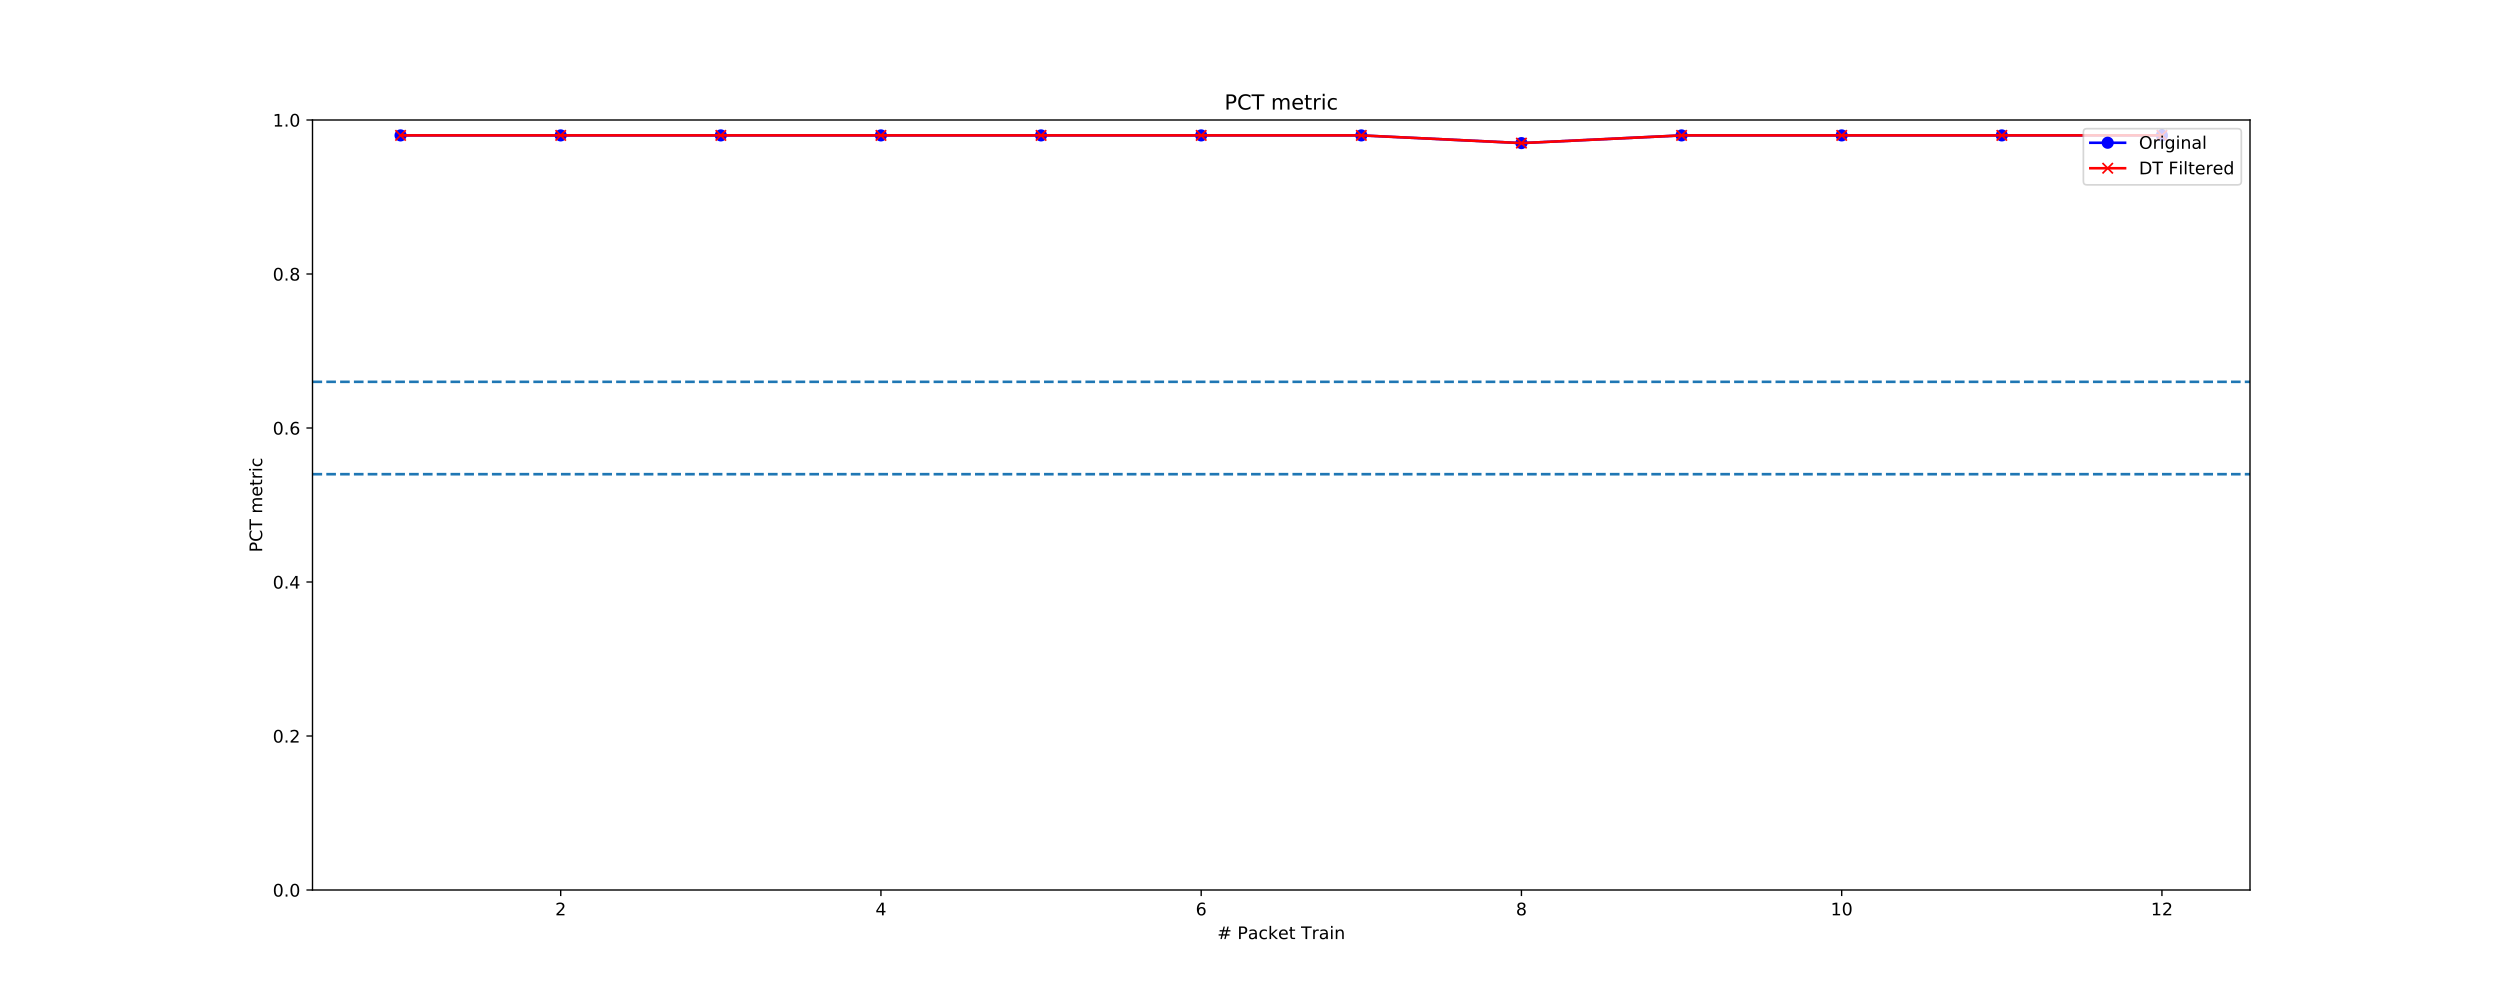
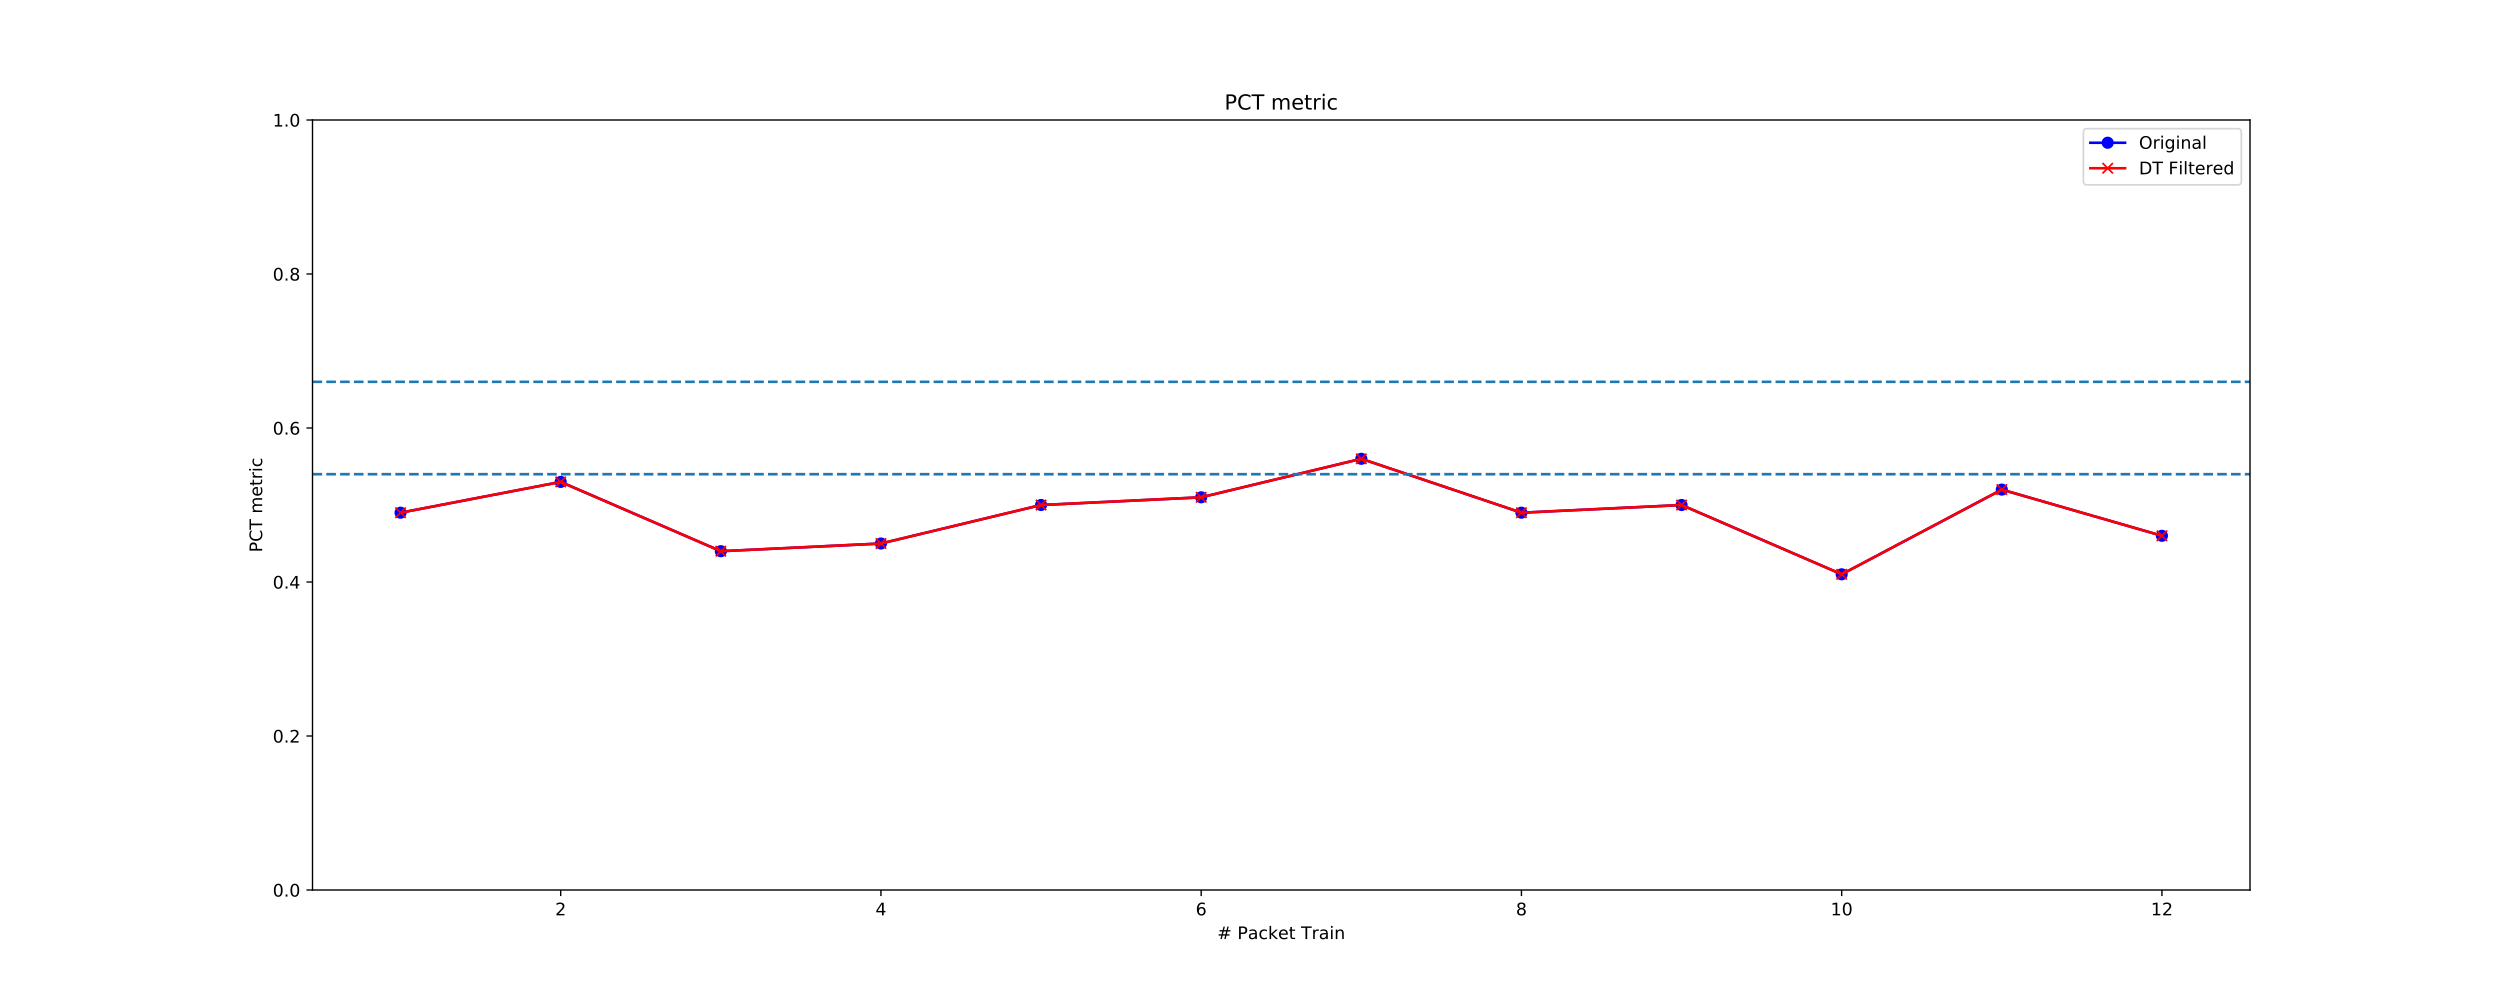
<svg xmlns="http://www.w3.org/2000/svg" xmlns:xlink="http://www.w3.org/1999/xlink" height="576pt" version="1.1" viewBox="0 0 1440 576" width="1440pt">
  <defs>
    <style type="text/css">
*{stroke-linecap:butt;stroke-linejoin:round;}
  </style>
  </defs>
  <g id="figure_1">
    <g id="patch_1">
      <path d="M 0 576  L 1440 576  L 1440 0  L 0 0  z " style="fill:#ffffff;" />
    </g>
    <g id="axes_1">
      <g id="patch_2">
        <path d="M 180 512.64  L 1296 512.64  L 1296 69.12  L 180 69.12  z " style="fill:#ffffff;" />
      </g>
      <g id="matplotlib.axis_1">
        <g id="xtick_1">
          <g id="line2d_1">
            <defs>
-               <path d="M 0 0  L 0 3.5  " id="m87ea7e247f" style="stroke:#000000;stroke-width:0.8;" />
-             </defs>
-             <g>
-               <use style="stroke:#000000;stroke-width:0.8;" x="322.959" xlink:href="#m87ea7e247f" y="512.64" />
+               <path d="M 0 0  L 0 3.5  " id="m0e903bd87c" style="stroke:#000000;stroke-width:0.8;" />
+             </defs>
+             <g>
+               <use style="stroke:#000000;stroke-width:0.8;" x="322.959" xlink:href="#m0e903bd87c" y="512.64" />
            </g>
          </g>
          <g id="text_1">
            <defs>
              <path d="M 19.188 8.297  L 53.609 8.297  L 53.609 0  L 7.328 0  L 7.328 8.297  Q 12.938 14.109 22.625 23.891  Q 32.328 33.688 34.812 36.531  Q 39.547 41.844 41.422 45.531  Q 43.312 49.219 43.312 52.781  Q 43.312 58.594 39.234 62.25  Q 35.156 65.922 28.609 65.922  Q 23.969 65.922 18.812 64.312  Q 13.672 62.703 7.812 59.422  L 7.812 69.391  Q 13.766 71.781 18.938 73  Q 24.125 74.219 28.422 74.219  Q 39.75 74.219 46.484 68.547  Q 53.219 62.891 53.219 53.422  Q 53.219 48.922 51.531 44.891  Q 49.859 40.875 45.406 35.406  Q 44.188 33.984 37.641 27.219  Q 31.109 20.453 19.188 8.297  z " id="DejaVuSans-32" />
            </defs>
            <g transform="translate(319.7774 527.2384)scale(0.1 -0.1)">
              <use xlink:href="#DejaVuSans-32" />
            </g>
          </g>
        </g>
        <g id="xtick_2">
          <g id="line2d_2">
            <g>
-               <use style="stroke:#000000;stroke-width:0.8;" x="507.421" xlink:href="#m87ea7e247f" y="512.64" />
+               <use style="stroke:#000000;stroke-width:0.8;" x="507.421" xlink:href="#m0e903bd87c" y="512.64" />
            </g>
          </g>
          <g id="text_2">
            <defs>
              <path d="M 37.797 64.312  L 12.891 25.391  L 37.797 25.391  z M 35.203 72.906  L 47.609 72.906  L 47.609 25.391  L 58.016 25.391  L 58.016 17.188  L 47.609 17.188  L 47.609 0  L 37.797 0  L 37.797 17.188  L 4.891 17.188  L 4.891 26.703  z " id="DejaVuSans-34" />
            </defs>
            <g transform="translate(504.2402 527.2384)scale(0.1 -0.1)">
              <use xlink:href="#DejaVuSans-34" />
            </g>
          </g>
        </g>
        <g id="xtick_3">
          <g id="line2d_3">
            <g>
-               <use style="stroke:#000000;stroke-width:0.8;" x="691.884" xlink:href="#m87ea7e247f" y="512.64" />
+               <use style="stroke:#000000;stroke-width:0.8;" x="691.884" xlink:href="#m0e903bd87c" y="512.64" />
            </g>
          </g>
          <g id="text_3">
            <defs>
              <path d="M 33.016 40.375  Q 26.375 40.375 22.484 35.828  Q 18.609 31.297 18.609 23.391  Q 18.609 15.531 22.484 10.953  Q 26.375 6.391 33.016 6.391  Q 39.656 6.391 43.531 10.953  Q 47.406 15.531 47.406 23.391  Q 47.406 31.297 43.531 35.828  Q 39.656 40.375 33.016 40.375  z M 52.594 71.297  L 52.594 62.312  Q 48.875 64.062 45.094 64.984  Q 41.312 65.922 37.594 65.922  Q 27.828 65.922 22.672 59.328  Q 17.531 52.734 16.797 39.406  Q 19.672 43.656 24.016 45.922  Q 28.375 48.188 33.594 48.188  Q 44.578 48.188 50.953 41.516  Q 57.328 34.859 57.328 23.391  Q 57.328 12.156 50.688 5.359  Q 44.047 -1.422 33.016 -1.422  Q 20.359 -1.422 13.672 8.266  Q 6.984 17.969 6.984 36.375  Q 6.984 53.656 15.188 63.938  Q 23.391 74.219 37.203 74.219  Q 40.922 74.219 44.703 73.484  Q 48.484 72.75 52.594 71.297  z " id="DejaVuSans-36" />
            </defs>
            <g transform="translate(688.703 527.2384)scale(0.1 -0.1)">
              <use xlink:href="#DejaVuSans-36" />
            </g>
          </g>
        </g>
        <g id="xtick_4">
          <g id="line2d_4">
            <g>
-               <use style="stroke:#000000;stroke-width:0.8;" x="876.347" xlink:href="#m87ea7e247f" y="512.64" />
+               <use style="stroke:#000000;stroke-width:0.8;" x="876.347" xlink:href="#m0e903bd87c" y="512.64" />
            </g>
          </g>
          <g id="text_4">
            <defs>
              <path d="M 31.781 34.625  Q 24.75 34.625 20.719 30.859  Q 16.703 27.094 16.703 20.516  Q 16.703 13.922 20.719 10.156  Q 24.75 6.391 31.781 6.391  Q 38.812 6.391 42.859 10.172  Q 46.922 13.969 46.922 20.516  Q 46.922 27.094 42.891 30.859  Q 38.875 34.625 31.781 34.625  z M 21.922 38.812  Q 15.578 40.375 12.031 44.719  Q 8.5 49.078 8.5 55.328  Q 8.5 64.062 14.719 69.141  Q 20.953 74.219 31.781 74.219  Q 42.672 74.219 48.875 69.141  Q 55.078 64.062 55.078 55.328  Q 55.078 49.078 51.531 44.719  Q 48 40.375 41.703 38.812  Q 48.828 37.156 52.797 32.312  Q 56.781 27.484 56.781 20.516  Q 56.781 9.906 50.312 4.234  Q 43.844 -1.422 31.781 -1.422  Q 19.734 -1.422 13.25 4.234  Q 6.781 9.906 6.781 20.516  Q 6.781 27.484 10.781 32.312  Q 14.797 37.156 21.922 38.812  z M 18.312 54.391  Q 18.312 48.734 21.844 45.562  Q 25.391 42.391 31.781 42.391  Q 38.141 42.391 41.719 45.562  Q 45.312 48.734 45.312 54.391  Q 45.312 60.062 41.719 63.234  Q 38.141 66.406 31.781 66.406  Q 25.391 66.406 21.844 63.234  Q 18.312 60.062 18.312 54.391  z " id="DejaVuSans-38" />
            </defs>
            <g transform="translate(873.1659 527.2384)scale(0.1 -0.1)">
              <use xlink:href="#DejaVuSans-38" />
            </g>
          </g>
        </g>
        <g id="xtick_5">
          <g id="line2d_5">
            <g>
-               <use style="stroke:#000000;stroke-width:0.8;" x="1060.81" xlink:href="#m87ea7e247f" y="512.64" />
+               <use style="stroke:#000000;stroke-width:0.8;" x="1060.81" xlink:href="#m0e903bd87c" y="512.64" />
            </g>
          </g>
          <g id="text_5">
            <defs>
              <path d="M 12.406 8.297  L 28.516 8.297  L 28.516 63.922  L 10.984 60.406  L 10.984 69.391  L 28.422 72.906  L 38.281 72.906  L 38.281 8.297  L 54.391 8.297  L 54.391 0  L 12.406 0  z " id="DejaVuSans-31" />
              <path d="M 31.781 66.406  Q 24.172 66.406 20.328 58.906  Q 16.5 51.422 16.5 36.375  Q 16.5 21.391 20.328 13.891  Q 24.172 6.391 31.781 6.391  Q 39.453 6.391 43.281 13.891  Q 47.125 21.391 47.125 36.375  Q 47.125 51.422 43.281 58.906  Q 39.453 66.406 31.781 66.406  z M 31.781 74.219  Q 44.047 74.219 50.516 64.516  Q 56.984 54.828 56.984 36.375  Q 56.984 17.969 50.516 8.266  Q 44.047 -1.422 31.781 -1.422  Q 19.531 -1.422 13.062 8.266  Q 6.594 17.969 6.594 36.375  Q 6.594 54.828 13.062 64.516  Q 19.531 74.219 31.781 74.219  z " id="DejaVuSans-30" />
            </defs>
            <g transform="translate(1054.447 527.2384)scale(0.1 -0.1)">
              <use xlink:href="#DejaVuSans-31" />
              <use x="63.623" xlink:href="#DejaVuSans-30" />
            </g>
          </g>
        </g>
        <g id="xtick_6">
          <g id="line2d_6">
            <g>
-               <use style="stroke:#000000;stroke-width:0.8;" x="1245.273" xlink:href="#m87ea7e247f" y="512.64" />
+               <use style="stroke:#000000;stroke-width:0.8;" x="1245.273" xlink:href="#m0e903bd87c" y="512.64" />
            </g>
          </g>
          <g id="text_6">
            <g transform="translate(1238.91 527.2384)scale(0.1 -0.1)">
              <use xlink:href="#DejaVuSans-31" />
              <use x="63.623" xlink:href="#DejaVuSans-32" />
            </g>
          </g>
        </g>
        <g id="text_7">
          <defs>
            <path d="M 51.125 44  L 36.922 44  L 32.812 27.688  L 47.125 27.688  z M 43.797 71.781  L 38.719 51.516  L 52.984 51.516  L 58.109 71.781  L 65.922 71.781  L 60.891 51.516  L 76.125 51.516  L 76.125 44  L 58.984 44  L 54.984 27.688  L 70.516 27.688  L 70.516 20.219  L 53.078 20.219  L 48 0  L 40.188 0  L 45.219 20.219  L 30.906 20.219  L 25.875 0  L 18.016 0  L 23.094 20.219  L 7.719 20.219  L 7.719 27.688  L 24.906 27.688  L 29 44  L 13.281 44  L 13.281 51.516  L 30.906 51.516  L 35.891 71.781  z " id="DejaVuSans-23" />
            <path id="DejaVuSans-20" />
            <path d="M 19.672 64.797  L 19.672 37.406  L 32.078 37.406  Q 38.969 37.406 42.719 40.969  Q 46.484 44.531 46.484 51.125  Q 46.484 57.672 42.719 61.234  Q 38.969 64.797 32.078 64.797  z M 9.812 72.906  L 32.078 72.906  Q 44.344 72.906 50.609 67.359  Q 56.891 61.812 56.891 51.125  Q 56.891 40.328 50.609 34.812  Q 44.344 29.297 32.078 29.297  L 19.672 29.297  L 19.672 0  L 9.812 0  z " id="DejaVuSans-50" />
            <path d="M 34.281 27.484  Q 23.391 27.484 19.188 25  Q 14.984 22.516 14.984 16.5  Q 14.984 11.719 18.141 8.906  Q 21.297 6.109 26.703 6.109  Q 34.188 6.109 38.703 11.406  Q 43.219 16.703 43.219 25.484  L 43.219 27.484  z M 52.203 31.203  L 52.203 0  L 43.219 0  L 43.219 8.297  Q 40.141 3.328 35.547 0.953  Q 30.953 -1.422 24.312 -1.422  Q 15.922 -1.422 10.953 3.297  Q 6 8.016 6 15.922  Q 6 25.141 12.172 29.828  Q 18.359 34.516 30.609 34.516  L 43.219 34.516  L 43.219 35.406  Q 43.219 41.609 39.141 45  Q 35.062 48.391 27.688 48.391  Q 23 48.391 18.547 47.266  Q 14.109 46.141 10.016 43.891  L 10.016 52.203  Q 14.938 54.109 19.578 55.047  Q 24.219 56 28.609 56  Q 40.484 56 46.344 49.844  Q 52.203 43.703 52.203 31.203  z " id="DejaVuSans-61" />
            <path d="M 48.781 52.594  L 48.781 44.188  Q 44.969 46.297 41.141 47.344  Q 37.312 48.391 33.406 48.391  Q 24.656 48.391 19.812 42.844  Q 14.984 37.312 14.984 27.297  Q 14.984 17.281 19.812 11.734  Q 24.656 6.203 33.406 6.203  Q 37.312 6.203 41.141 7.25  Q 44.969 8.297 48.781 10.406  L 48.781 2.094  Q 45.016 0.344 40.984 -0.531  Q 36.969 -1.422 32.422 -1.422  Q 20.062 -1.422 12.781 6.344  Q 5.516 14.109 5.516 27.297  Q 5.516 40.672 12.859 48.328  Q 20.219 56 33.016 56  Q 37.156 56 41.109 55.141  Q 45.062 54.297 48.781 52.594  z " id="DejaVuSans-63" />
            <path d="M 9.078 75.984  L 18.109 75.984  L 18.109 31.109  L 44.922 54.688  L 56.391 54.688  L 27.391 29.109  L 57.625 0  L 45.906 0  L 18.109 26.703  L 18.109 0  L 9.078 0  z " id="DejaVuSans-6b" />
            <path d="M 56.203 29.594  L 56.203 25.203  L 14.891 25.203  Q 15.484 15.922 20.484 11.062  Q 25.484 6.203 34.422 6.203  Q 39.594 6.203 44.453 7.469  Q 49.312 8.734 54.109 11.281  L 54.109 2.781  Q 49.266 0.734 44.188 -0.344  Q 39.109 -1.422 33.891 -1.422  Q 20.797 -1.422 13.156 6.188  Q 5.516 13.812 5.516 26.812  Q 5.516 40.234 12.766 48.109  Q 20.016 56 32.328 56  Q 43.359 56 49.781 48.891  Q 56.203 41.797 56.203 29.594  z M 47.219 32.234  Q 47.125 39.594 43.094 43.984  Q 39.062 48.391 32.422 48.391  Q 24.906 48.391 20.391 44.141  Q 15.875 39.891 15.188 32.172  z " id="DejaVuSans-65" />
            <path d="M 18.312 70.219  L 18.312 54.688  L 36.812 54.688  L 36.812 47.703  L 18.312 47.703  L 18.312 18.016  Q 18.312 11.328 20.141 9.422  Q 21.969 7.516 27.594 7.516  L 36.812 7.516  L 36.812 0  L 27.594 0  Q 17.188 0 13.234 3.875  Q 9.281 7.766 9.281 18.016  L 9.281 47.703  L 2.688 47.703  L 2.688 54.688  L 9.281 54.688  L 9.281 70.219  z " id="DejaVuSans-74" />
            <path d="M -0.297 72.906  L 61.375 72.906  L 61.375 64.594  L 35.5 64.594  L 35.5 0  L 25.594 0  L 25.594 64.594  L -0.297 64.594  z " id="DejaVuSans-54" />
            <path d="M 41.109 46.297  Q 39.594 47.172 37.812 47.578  Q 36.031 48 33.891 48  Q 26.266 48 22.188 43.047  Q 18.109 38.094 18.109 28.812  L 18.109 0  L 9.078 0  L 9.078 54.688  L 18.109 54.688  L 18.109 46.188  Q 20.953 51.172 25.484 53.578  Q 30.031 56 36.531 56  Q 37.453 56 38.578 55.875  Q 39.703 55.766 41.062 55.516  z " id="DejaVuSans-72" />
            <path d="M 9.422 54.688  L 18.406 54.688  L 18.406 0  L 9.422 0  z M 9.422 75.984  L 18.406 75.984  L 18.406 64.594  L 9.422 64.594  z " id="DejaVuSans-69" />
            <path d="M 54.891 33.016  L 54.891 0  L 45.906 0  L 45.906 32.719  Q 45.906 40.484 42.875 44.328  Q 39.844 48.188 33.797 48.188  Q 26.516 48.188 22.312 43.547  Q 18.109 38.922 18.109 30.906  L 18.109 0  L 9.078 0  L 9.078 54.688  L 18.109 54.688  L 18.109 46.188  Q 21.344 51.125 25.703 53.562  Q 30.078 56 35.797 56  Q 45.219 56 50.047 50.172  Q 54.891 44.344 54.891 33.016  z " id="DejaVuSans-6e" />
          </defs>
          <g transform="translate(701.157 540.9166)scale(0.1 -0.1)">
            <use xlink:href="#DejaVuSans-23" />
            <use x="83.789" xlink:href="#DejaVuSans-20" />
            <use x="115.576" xlink:href="#DejaVuSans-50" />
            <use x="175.816" xlink:href="#DejaVuSans-61" />
            <use x="237.096" xlink:href="#DejaVuSans-63" />
            <use x="292.076" xlink:href="#DejaVuSans-6b" />
            <use x="349.939" xlink:href="#DejaVuSans-65" />
            <use x="411.463" xlink:href="#DejaVuSans-74" />
            <use x="450.672" xlink:href="#DejaVuSans-20" />
            <use x="482.459" xlink:href="#DejaVuSans-54" />
            <use x="543.324" xlink:href="#DejaVuSans-72" />
            <use x="584.438" xlink:href="#DejaVuSans-61" />
            <use x="645.717" xlink:href="#DejaVuSans-69" />
            <use x="673.5" xlink:href="#DejaVuSans-6e" />
          </g>
        </g>
      </g>
      <g id="matplotlib.axis_2">
        <g id="ytick_1">
          <g id="line2d_7">
            <defs>
-               <path d="M 0 0  L -3.5 0  " id="m918470f676" style="stroke:#000000;stroke-width:0.8;" />
-             </defs>
-             <g>
-               <use style="stroke:#000000;stroke-width:0.8;" x="180" xlink:href="#m918470f676" y="512.64" />
+               <path d="M 0 0  L -3.5 0  " id="m94172aa73a" style="stroke:#000000;stroke-width:0.8;" />
+             </defs>
+             <g>
+               <use style="stroke:#000000;stroke-width:0.8;" x="180" xlink:href="#m94172aa73a" y="512.64" />
            </g>
          </g>
          <g id="text_8">
            <defs>
              <path d="M 10.688 12.406  L 21 12.406  L 21 0  L 10.688 0  z " id="DejaVuSans-2e" />
            </defs>
            <g transform="translate(157.0969 516.4392)scale(0.1 -0.1)">
              <use xlink:href="#DejaVuSans-30" />
              <use x="63.623" xlink:href="#DejaVuSans-2e" />
              <use x="95.41" xlink:href="#DejaVuSans-30" />
            </g>
          </g>
        </g>
        <g id="ytick_2">
          <g id="line2d_8">
            <g>
-               <use style="stroke:#000000;stroke-width:0.8;" x="180" xlink:href="#m918470f676" y="423.936" />
+               <use style="stroke:#000000;stroke-width:0.8;" x="180" xlink:href="#m94172aa73a" y="423.936" />
            </g>
          </g>
          <g id="text_9">
            <g transform="translate(157.0969 427.7352)scale(0.1 -0.1)">
              <use xlink:href="#DejaVuSans-30" />
              <use x="63.623" xlink:href="#DejaVuSans-2e" />
              <use x="95.41" xlink:href="#DejaVuSans-32" />
            </g>
          </g>
        </g>
        <g id="ytick_3">
          <g id="line2d_9">
            <g>
-               <use style="stroke:#000000;stroke-width:0.8;" x="180" xlink:href="#m918470f676" y="335.232" />
+               <use style="stroke:#000000;stroke-width:0.8;" x="180" xlink:href="#m94172aa73a" y="335.232" />
            </g>
          </g>
          <g id="text_10">
            <g transform="translate(157.0969 339.0312)scale(0.1 -0.1)">
              <use xlink:href="#DejaVuSans-30" />
              <use x="63.623" xlink:href="#DejaVuSans-2e" />
              <use x="95.41" xlink:href="#DejaVuSans-34" />
            </g>
          </g>
        </g>
        <g id="ytick_4">
          <g id="line2d_10">
            <g>
-               <use style="stroke:#000000;stroke-width:0.8;" x="180" xlink:href="#m918470f676" y="246.528" />
+               <use style="stroke:#000000;stroke-width:0.8;" x="180" xlink:href="#m94172aa73a" y="246.528" />
            </g>
          </g>
          <g id="text_11">
            <g transform="translate(157.0969 250.3272)scale(0.1 -0.1)">
              <use xlink:href="#DejaVuSans-30" />
              <use x="63.623" xlink:href="#DejaVuSans-2e" />
              <use x="95.41" xlink:href="#DejaVuSans-36" />
            </g>
          </g>
        </g>
        <g id="ytick_5">
          <g id="line2d_11">
            <g>
-               <use style="stroke:#000000;stroke-width:0.8;" x="180" xlink:href="#m918470f676" y="157.824" />
+               <use style="stroke:#000000;stroke-width:0.8;" x="180" xlink:href="#m94172aa73a" y="157.824" />
            </g>
          </g>
          <g id="text_12">
            <g transform="translate(157.0969 161.6232)scale(0.1 -0.1)">
              <use xlink:href="#DejaVuSans-30" />
              <use x="63.623" xlink:href="#DejaVuSans-2e" />
              <use x="95.41" xlink:href="#DejaVuSans-38" />
            </g>
          </g>
        </g>
        <g id="ytick_6">
          <g id="line2d_12">
            <g>
-               <use style="stroke:#000000;stroke-width:0.8;" x="180" xlink:href="#m918470f676" y="69.12" />
+               <use style="stroke:#000000;stroke-width:0.8;" x="180" xlink:href="#m94172aa73a" y="69.12" />
            </g>
          </g>
          <g id="text_13">
            <g transform="translate(157.0969 72.91922)scale(0.1 -0.1)">
              <use xlink:href="#DejaVuSans-31" />
              <use x="63.623" xlink:href="#DejaVuSans-2e" />
              <use x="95.41" xlink:href="#DejaVuSans-30" />
            </g>
          </g>
        </g>
        <g id="text_14">
          <defs>
            <path d="M 64.406 67.281  L 64.406 56.891  Q 59.422 61.531 53.781 63.812  Q 48.141 66.109 41.797 66.109  Q 29.297 66.109 22.656 58.469  Q 16.016 50.828 16.016 36.375  Q 16.016 21.969 22.656 14.328  Q 29.297 6.688 41.797 6.688  Q 48.141 6.688 53.781 8.984  Q 59.422 11.281 64.406 15.922  L 64.406 5.609  Q 59.234 2.094 53.438 0.328  Q 47.656 -1.422 41.219 -1.422  Q 24.656 -1.422 15.125 8.703  Q 5.609 18.844 5.609 36.375  Q 5.609 53.953 15.125 64.078  Q 24.656 74.219 41.219 74.219  Q 47.75 74.219 53.531 72.484  Q 59.328 70.75 64.406 67.281  z " id="DejaVuSans-43" />
            <path d="M 52 44.188  Q 55.375 50.25 60.062 53.125  Q 64.75 56 71.094 56  Q 79.641 56 84.281 50.016  Q 88.922 44.047 88.922 33.016  L 88.922 0  L 79.891 0  L 79.891 32.719  Q 79.891 40.578 77.094 44.375  Q 74.312 48.188 68.609 48.188  Q 61.625 48.188 57.562 43.547  Q 53.516 38.922 53.516 30.906  L 53.516 0  L 44.484 0  L 44.484 32.719  Q 44.484 40.625 41.703 44.406  Q 38.922 48.188 33.109 48.188  Q 26.219 48.188 22.156 43.531  Q 18.109 38.875 18.109 30.906  L 18.109 0  L 9.078 0  L 9.078 54.688  L 18.109 54.688  L 18.109 46.188  Q 21.188 51.219 25.484 53.609  Q 29.781 56 35.688 56  Q 41.656 56 45.828 52.969  Q 50 49.953 52 44.188  z " id="DejaVuSans-6d" />
          </defs>
          <g transform="translate(151.0172 318.13)rotate(-90)scale(0.1 -0.1)">
            <use xlink:href="#DejaVuSans-50" />
            <use x="60.303" xlink:href="#DejaVuSans-43" />
            <use x="130.127" xlink:href="#DejaVuSans-54" />
            <use x="191.211" xlink:href="#DejaVuSans-20" />
            <use x="222.998" xlink:href="#DejaVuSans-6d" />
            <use x="320.41" xlink:href="#DejaVuSans-65" />
            <use x="381.934" xlink:href="#DejaVuSans-74" />
            <use x="421.143" xlink:href="#DejaVuSans-72" />
            <use x="462.256" xlink:href="#DejaVuSans-69" />
            <use x="490.039" xlink:href="#DejaVuSans-63" />
          </g>
        </g>
      </g>
      <g id="line2d_13">
-         <path clip-path="url(#pa73994c1be)" d="M 230.727 77.99  L 322.959 77.99  L 415.19 77.99  L 507.421 77.99  L 599.653 77.99  L 691.884 77.99  L 784.116 77.99  L 876.347 82.426  L 968.579 77.99  L 1060.81 77.99  L 1153.041 77.99  L 1245.273 77.99  " style="fill:none;stroke:#0000ff;stroke-linecap:square;stroke-width:1.5;" />
+         <path clip-path="url(#p9b63b8c8e7)" d="M 230.727 295.315  L 322.959 277.574  L 415.19 317.491  L 507.421 313.056  L 599.653 290.88  L 691.884 286.445  L 784.116 264.269  L 876.347 295.315  L 968.579 290.88  L 1060.81 330.797  L 1153.041 282.01  L 1245.273 308.621  " style="fill:none;stroke:#0000ff;stroke-linecap:square;stroke-width:1.5;" />
        <defs>
-           <path d="M 0 3  C 0.796 3 1.559 2.684 2.121 2.121  C 2.684 1.559 3 0.796 3 0  C 3 -0.796 2.684 -1.559 2.121 -2.121  C 1.559 -2.684 0.796 -3 0 -3  C -0.796 -3 -1.559 -2.684 -2.121 -2.121  C -2.684 -1.559 -3 -0.796 -3 0  C -3 0.796 -2.684 1.559 -2.121 2.121  C -1.559 2.684 -0.796 3 0 3  z " id="m6459c83cfb" style="stroke:#0000ff;" />
+           <path d="M 0 3  C 0.796 3 1.559 2.684 2.121 2.121  C 2.684 1.559 3 0.796 3 0  C 3 -0.796 2.684 -1.559 2.121 -2.121  C 1.559 -2.684 0.796 -3 0 -3  C -0.796 -3 -1.559 -2.684 -2.121 -2.121  C -2.684 -1.559 -3 -0.796 -3 0  C -3 0.796 -2.684 1.559 -2.121 2.121  C -1.559 2.684 -0.796 3 0 3  z " id="m7986d94ecc" style="stroke:#0000ff;" />
        </defs>
-         <g clip-path="url(#pa73994c1be)">
-           <use style="fill:#0000ff;stroke:#0000ff;" x="230.727" xlink:href="#m6459c83cfb" y="77.99" />
-           <use style="fill:#0000ff;stroke:#0000ff;" x="322.959" xlink:href="#m6459c83cfb" y="77.99" />
-           <use style="fill:#0000ff;stroke:#0000ff;" x="415.19" xlink:href="#m6459c83cfb" y="77.99" />
-           <use style="fill:#0000ff;stroke:#0000ff;" x="507.421" xlink:href="#m6459c83cfb" y="77.99" />
-           <use style="fill:#0000ff;stroke:#0000ff;" x="599.653" xlink:href="#m6459c83cfb" y="77.99" />
-           <use style="fill:#0000ff;stroke:#0000ff;" x="691.884" xlink:href="#m6459c83cfb" y="77.99" />
-           <use style="fill:#0000ff;stroke:#0000ff;" x="784.116" xlink:href="#m6459c83cfb" y="77.99" />
-           <use style="fill:#0000ff;stroke:#0000ff;" x="876.347" xlink:href="#m6459c83cfb" y="82.426" />
-           <use style="fill:#0000ff;stroke:#0000ff;" x="968.579" xlink:href="#m6459c83cfb" y="77.99" />
-           <use style="fill:#0000ff;stroke:#0000ff;" x="1060.81" xlink:href="#m6459c83cfb" y="77.99" />
-           <use style="fill:#0000ff;stroke:#0000ff;" x="1153.041" xlink:href="#m6459c83cfb" y="77.99" />
-           <use style="fill:#0000ff;stroke:#0000ff;" x="1245.273" xlink:href="#m6459c83cfb" y="77.99" />
+         <g clip-path="url(#p9b63b8c8e7)">
+           <use style="fill:#0000ff;stroke:#0000ff;" x="230.727" xlink:href="#m7986d94ecc" y="295.315" />
+           <use style="fill:#0000ff;stroke:#0000ff;" x="322.959" xlink:href="#m7986d94ecc" y="277.574" />
+           <use style="fill:#0000ff;stroke:#0000ff;" x="415.19" xlink:href="#m7986d94ecc" y="317.491" />
+           <use style="fill:#0000ff;stroke:#0000ff;" x="507.421" xlink:href="#m7986d94ecc" y="313.056" />
+           <use style="fill:#0000ff;stroke:#0000ff;" x="599.653" xlink:href="#m7986d94ecc" y="290.88" />
+           <use style="fill:#0000ff;stroke:#0000ff;" x="691.884" xlink:href="#m7986d94ecc" y="286.445" />
+           <use style="fill:#0000ff;stroke:#0000ff;" x="784.116" xlink:href="#m7986d94ecc" y="264.269" />
+           <use style="fill:#0000ff;stroke:#0000ff;" x="876.347" xlink:href="#m7986d94ecc" y="295.315" />
+           <use style="fill:#0000ff;stroke:#0000ff;" x="968.579" xlink:href="#m7986d94ecc" y="290.88" />
+           <use style="fill:#0000ff;stroke:#0000ff;" x="1060.81" xlink:href="#m7986d94ecc" y="330.797" />
+           <use style="fill:#0000ff;stroke:#0000ff;" x="1153.041" xlink:href="#m7986d94ecc" y="282.01" />
+           <use style="fill:#0000ff;stroke:#0000ff;" x="1245.273" xlink:href="#m7986d94ecc" y="308.621" />
        </g>
      </g>
      <g id="line2d_14">
-         <path clip-path="url(#pa73994c1be)" d="M 230.727 77.99  L 322.959 77.99  L 415.19 77.99  L 507.421 77.99  L 599.653 77.99  L 691.884 77.99  L 784.116 77.99  L 876.347 82.426  L 968.579 77.99  L 1060.81 77.99  L 1153.041 77.99  L 1245.273 77.99  " style="fill:none;stroke:#ff0000;stroke-linecap:square;stroke-width:1.5;" />
+         <path clip-path="url(#p9b63b8c8e7)" d="M 230.727 295.315  L 322.959 277.574  L 415.19 317.491  L 507.421 313.056  L 599.653 290.88  L 691.884 286.445  L 784.116 264.269  L 876.347 295.315  L 968.579 290.88  L 1060.81 330.797  L 1153.041 282.01  L 1245.273 308.621  " style="fill:none;stroke:#ff0000;stroke-linecap:square;stroke-width:1.5;" />
        <defs>
-           <path d="M -3 3  L 3 -3  M -3 -3  L 3 3  " id="m495d9eee6c" style="stroke:#ff0000;" />
+           <path d="M -3 3  L 3 -3  M -3 -3  L 3 3  " id="m39a0573c61" style="stroke:#ff0000;" />
        </defs>
-         <g clip-path="url(#pa73994c1be)">
-           <use style="fill:#ff0000;stroke:#ff0000;" x="230.727" xlink:href="#m495d9eee6c" y="77.99" />
-           <use style="fill:#ff0000;stroke:#ff0000;" x="322.959" xlink:href="#m495d9eee6c" y="77.99" />
-           <use style="fill:#ff0000;stroke:#ff0000;" x="415.19" xlink:href="#m495d9eee6c" y="77.99" />
-           <use style="fill:#ff0000;stroke:#ff0000;" x="507.421" xlink:href="#m495d9eee6c" y="77.99" />
-           <use style="fill:#ff0000;stroke:#ff0000;" x="599.653" xlink:href="#m495d9eee6c" y="77.99" />
-           <use style="fill:#ff0000;stroke:#ff0000;" x="691.884" xlink:href="#m495d9eee6c" y="77.99" />
-           <use style="fill:#ff0000;stroke:#ff0000;" x="784.116" xlink:href="#m495d9eee6c" y="77.99" />
-           <use style="fill:#ff0000;stroke:#ff0000;" x="876.347" xlink:href="#m495d9eee6c" y="82.426" />
-           <use style="fill:#ff0000;stroke:#ff0000;" x="968.579" xlink:href="#m495d9eee6c" y="77.99" />
-           <use style="fill:#ff0000;stroke:#ff0000;" x="1060.81" xlink:href="#m495d9eee6c" y="77.99" />
-           <use style="fill:#ff0000;stroke:#ff0000;" x="1153.041" xlink:href="#m495d9eee6c" y="77.99" />
-           <use style="fill:#ff0000;stroke:#ff0000;" x="1245.273" xlink:href="#m495d9eee6c" y="77.99" />
+         <g clip-path="url(#p9b63b8c8e7)">
+           <use style="fill:#ff0000;stroke:#ff0000;" x="230.727" xlink:href="#m39a0573c61" y="295.315" />
+           <use style="fill:#ff0000;stroke:#ff0000;" x="322.959" xlink:href="#m39a0573c61" y="277.574" />
+           <use style="fill:#ff0000;stroke:#ff0000;" x="415.19" xlink:href="#m39a0573c61" y="317.491" />
+           <use style="fill:#ff0000;stroke:#ff0000;" x="507.421" xlink:href="#m39a0573c61" y="313.056" />
+           <use style="fill:#ff0000;stroke:#ff0000;" x="599.653" xlink:href="#m39a0573c61" y="290.88" />
+           <use style="fill:#ff0000;stroke:#ff0000;" x="691.884" xlink:href="#m39a0573c61" y="286.445" />
+           <use style="fill:#ff0000;stroke:#ff0000;" x="784.116" xlink:href="#m39a0573c61" y="264.269" />
+           <use style="fill:#ff0000;stroke:#ff0000;" x="876.347" xlink:href="#m39a0573c61" y="295.315" />
+           <use style="fill:#ff0000;stroke:#ff0000;" x="968.579" xlink:href="#m39a0573c61" y="290.88" />
+           <use style="fill:#ff0000;stroke:#ff0000;" x="1060.81" xlink:href="#m39a0573c61" y="330.797" />
+           <use style="fill:#ff0000;stroke:#ff0000;" x="1153.041" xlink:href="#m39a0573c61" y="282.01" />
+           <use style="fill:#ff0000;stroke:#ff0000;" x="1245.273" xlink:href="#m39a0573c61" y="308.621" />
        </g>
      </g>
      <g id="line2d_15">
-         <path clip-path="url(#pa73994c1be)" d="M 180 219.917  L 1296 219.917  " style="fill:none;stroke:#1f77b4;stroke-dasharray:5.55,2.4;stroke-dashoffset:0;stroke-width:1.5;" />
+         <path clip-path="url(#p9b63b8c8e7)" d="M 180 219.917  L 1296 219.917  " style="fill:none;stroke:#1f77b4;stroke-dasharray:5.55,2.4;stroke-dashoffset:0;stroke-width:1.5;" />
      </g>
      <g id="line2d_16">
-         <path clip-path="url(#pa73994c1be)" d="M 180 273.139  L 1296 273.139  " style="fill:none;stroke:#1f77b4;stroke-dasharray:5.55,2.4;stroke-dashoffset:0;stroke-width:1.5;" />
+         <path clip-path="url(#p9b63b8c8e7)" d="M 180 273.139  L 1296 273.139  " style="fill:none;stroke:#1f77b4;stroke-dasharray:5.55,2.4;stroke-dashoffset:0;stroke-width:1.5;" />
      </g>
      <g id="patch_3">
        <path d="M 180 512.64  L 180 69.12  " style="fill:none;stroke:#000000;stroke-linecap:square;stroke-linejoin:miter;stroke-width:0.8;" />
      </g>
      <g id="patch_4">
        <path d="M 1296 512.64  L 1296 69.12  " style="fill:none;stroke:#000000;stroke-linecap:square;stroke-linejoin:miter;stroke-width:0.8;" />
      </g>
      <g id="patch_5">
        <path d="M 180 512.64  L 1296 512.64  " style="fill:none;stroke:#000000;stroke-linecap:square;stroke-linejoin:miter;stroke-width:0.8;" />
      </g>
      <g id="patch_6">
        <path d="M 180 69.12  L 1296 69.12  " style="fill:none;stroke:#000000;stroke-linecap:square;stroke-linejoin:miter;stroke-width:0.8;" />
      </g>
      <g id="text_15">
        <g transform="translate(705.3 63.12)scale(0.12 -0.12)">
          <use xlink:href="#DejaVuSans-50" />
          <use x="60.303" xlink:href="#DejaVuSans-43" />
          <use x="130.127" xlink:href="#DejaVuSans-54" />
          <use x="191.211" xlink:href="#DejaVuSans-20" />
          <use x="222.998" xlink:href="#DejaVuSans-6d" />
          <use x="320.41" xlink:href="#DejaVuSans-65" />
          <use x="381.934" xlink:href="#DejaVuSans-74" />
          <use x="421.143" xlink:href="#DejaVuSans-72" />
          <use x="462.256" xlink:href="#DejaVuSans-69" />
          <use x="490.039" xlink:href="#DejaVuSans-63" />
        </g>
      </g>
      <g id="legend_1">
        <g id="patch_7">
          <path d="M 1202.034 106.476  L 1289 106.476  Q 1291 106.476 1291 104.476  L 1291 76.12  Q 1291 74.12 1289 74.12  L 1202.034 74.12  Q 1200.034 74.12 1200.034 76.12  L 1200.034 104.476  Q 1200.034 106.476 1202.034 106.476  z " style="fill:#ffffff;opacity:0.8;stroke:#cccccc;stroke-linejoin:miter;" />
        </g>
        <g id="line2d_17">
          <path d="M 1204.034 82.218  L 1224.034 82.218  " style="fill:none;stroke:#0000ff;stroke-linecap:square;stroke-width:1.5;" />
        </g>
        <g id="line2d_18">
          <g>
-             <use style="fill:#0000ff;stroke:#0000ff;" x="1214.034" xlink:href="#m6459c83cfb" y="82.218" />
+             <use style="fill:#0000ff;stroke:#0000ff;" x="1214.034" xlink:href="#m7986d94ecc" y="82.218" />
          </g>
        </g>
        <g id="text_16">
          <defs>
            <path d="M 39.406 66.219  Q 28.656 66.219 22.328 58.203  Q 16.016 50.203 16.016 36.375  Q 16.016 22.609 22.328 14.594  Q 28.656 6.594 39.406 6.594  Q 50.141 6.594 56.422 14.594  Q 62.703 22.609 62.703 36.375  Q 62.703 50.203 56.422 58.203  Q 50.141 66.219 39.406 66.219  z M 39.406 74.219  Q 54.734 74.219 63.906 63.938  Q 73.094 53.656 73.094 36.375  Q 73.094 19.141 63.906 8.859  Q 54.734 -1.422 39.406 -1.422  Q 24.031 -1.422 14.812 8.828  Q 5.609 19.094 5.609 36.375  Q 5.609 53.656 14.812 63.938  Q 24.031 74.219 39.406 74.219  z " id="DejaVuSans-4f" />
            <path d="M 45.406 27.984  Q 45.406 37.75 41.375 43.109  Q 37.359 48.484 30.078 48.484  Q 22.859 48.484 18.828 43.109  Q 14.797 37.75 14.797 27.984  Q 14.797 18.266 18.828 12.891  Q 22.859 7.516 30.078 7.516  Q 37.359 7.516 41.375 12.891  Q 45.406 18.266 45.406 27.984  z M 54.391 6.781  Q 54.391 -7.172 48.188 -13.984  Q 42 -20.797 29.203 -20.797  Q 24.469 -20.797 20.266 -20.094  Q 16.062 -19.391 12.109 -17.922  L 12.109 -9.188  Q 16.062 -11.328 19.922 -12.344  Q 23.781 -13.375 27.781 -13.375  Q 36.625 -13.375 41.016 -8.766  Q 45.406 -4.156 45.406 5.172  L 45.406 9.625  Q 42.625 4.781 38.281 2.391  Q 33.938 0 27.875 0  Q 17.828 0 11.672 7.656  Q 5.516 15.328 5.516 27.984  Q 5.516 40.672 11.672 48.328  Q 17.828 56 27.875 56  Q 33.938 56 38.281 53.609  Q 42.625 51.219 45.406 46.391  L 45.406 54.688  L 54.391 54.688  z " id="DejaVuSans-67" />
            <path d="M 9.422 75.984  L 18.406 75.984  L 18.406 0  L 9.422 0  z " id="DejaVuSans-6c" />
          </defs>
          <g transform="translate(1232.034 85.71844)scale(0.1 -0.1)">
            <use xlink:href="#DejaVuSans-4f" />
            <use x="78.711" xlink:href="#DejaVuSans-72" />
            <use x="119.824" xlink:href="#DejaVuSans-69" />
            <use x="147.607" xlink:href="#DejaVuSans-67" />
            <use x="211.084" xlink:href="#DejaVuSans-69" />
            <use x="238.867" xlink:href="#DejaVuSans-6e" />
            <use x="302.246" xlink:href="#DejaVuSans-61" />
            <use x="363.525" xlink:href="#DejaVuSans-6c" />
          </g>
        </g>
        <g id="line2d_19">
          <path d="M 1204.034 96.897  L 1224.034 96.897  " style="fill:none;stroke:#ff0000;stroke-linecap:square;stroke-width:1.5;" />
        </g>
        <g id="line2d_20">
          <g>
-             <use style="fill:#ff0000;stroke:#ff0000;" x="1214.034" xlink:href="#m495d9eee6c" y="96.897" />
+             <use style="fill:#ff0000;stroke:#ff0000;" x="1214.034" xlink:href="#m39a0573c61" y="96.897" />
          </g>
        </g>
        <g id="text_17">
          <defs>
            <path d="M 19.672 64.797  L 19.672 8.109  L 31.594 8.109  Q 46.688 8.109 53.688 14.938  Q 60.688 21.781 60.688 36.531  Q 60.688 51.172 53.688 57.984  Q 46.688 64.797 31.594 64.797  z M 9.812 72.906  L 30.078 72.906  Q 51.266 72.906 61.172 64.094  Q 71.094 55.281 71.094 36.531  Q 71.094 17.672 61.125 8.828  Q 51.172 0 30.078 0  L 9.812 0  z " id="DejaVuSans-44" />
            <path d="M 9.812 72.906  L 51.703 72.906  L 51.703 64.594  L 19.672 64.594  L 19.672 43.109  L 48.578 43.109  L 48.578 34.812  L 19.672 34.812  L 19.672 0  L 9.812 0  z " id="DejaVuSans-46" />
            <path d="M 45.406 46.391  L 45.406 75.984  L 54.391 75.984  L 54.391 0  L 45.406 0  L 45.406 8.203  Q 42.578 3.328 38.25 0.953  Q 33.938 -1.422 27.875 -1.422  Q 17.969 -1.422 11.734 6.484  Q 5.516 14.406 5.516 27.297  Q 5.516 40.188 11.734 48.094  Q 17.969 56 27.875 56  Q 33.938 56 38.25 53.625  Q 42.578 51.266 45.406 46.391  z M 14.797 27.297  Q 14.797 17.391 18.875 11.75  Q 22.953 6.109 30.078 6.109  Q 37.203 6.109 41.297 11.75  Q 45.406 17.391 45.406 27.297  Q 45.406 37.203 41.297 42.844  Q 37.203 48.484 30.078 48.484  Q 22.953 48.484 18.875 42.844  Q 14.797 37.203 14.797 27.297  z " id="DejaVuSans-64" />
          </defs>
          <g transform="translate(1232.034 100.3966)scale(0.1 -0.1)">
            <use xlink:href="#DejaVuSans-44" />
            <use x="77.002" xlink:href="#DejaVuSans-54" />
            <use x="138.086" xlink:href="#DejaVuSans-20" />
            <use x="169.873" xlink:href="#DejaVuSans-46" />
            <use x="227.283" xlink:href="#DejaVuSans-69" />
            <use x="255.066" xlink:href="#DejaVuSans-6c" />
            <use x="282.85" xlink:href="#DejaVuSans-74" />
            <use x="322.059" xlink:href="#DejaVuSans-65" />
            <use x="383.582" xlink:href="#DejaVuSans-72" />
            <use x="424.664" xlink:href="#DejaVuSans-65" />
            <use x="486.188" xlink:href="#DejaVuSans-64" />
          </g>
        </g>
      </g>
    </g>
  </g>
  <defs>
-     <clipPath id="pa73994c1be">
+     <clipPath id="p9b63b8c8e7">
      <rect height="443.52" width="1116" x="180" y="69.12" />
    </clipPath>
  </defs>
</svg>
